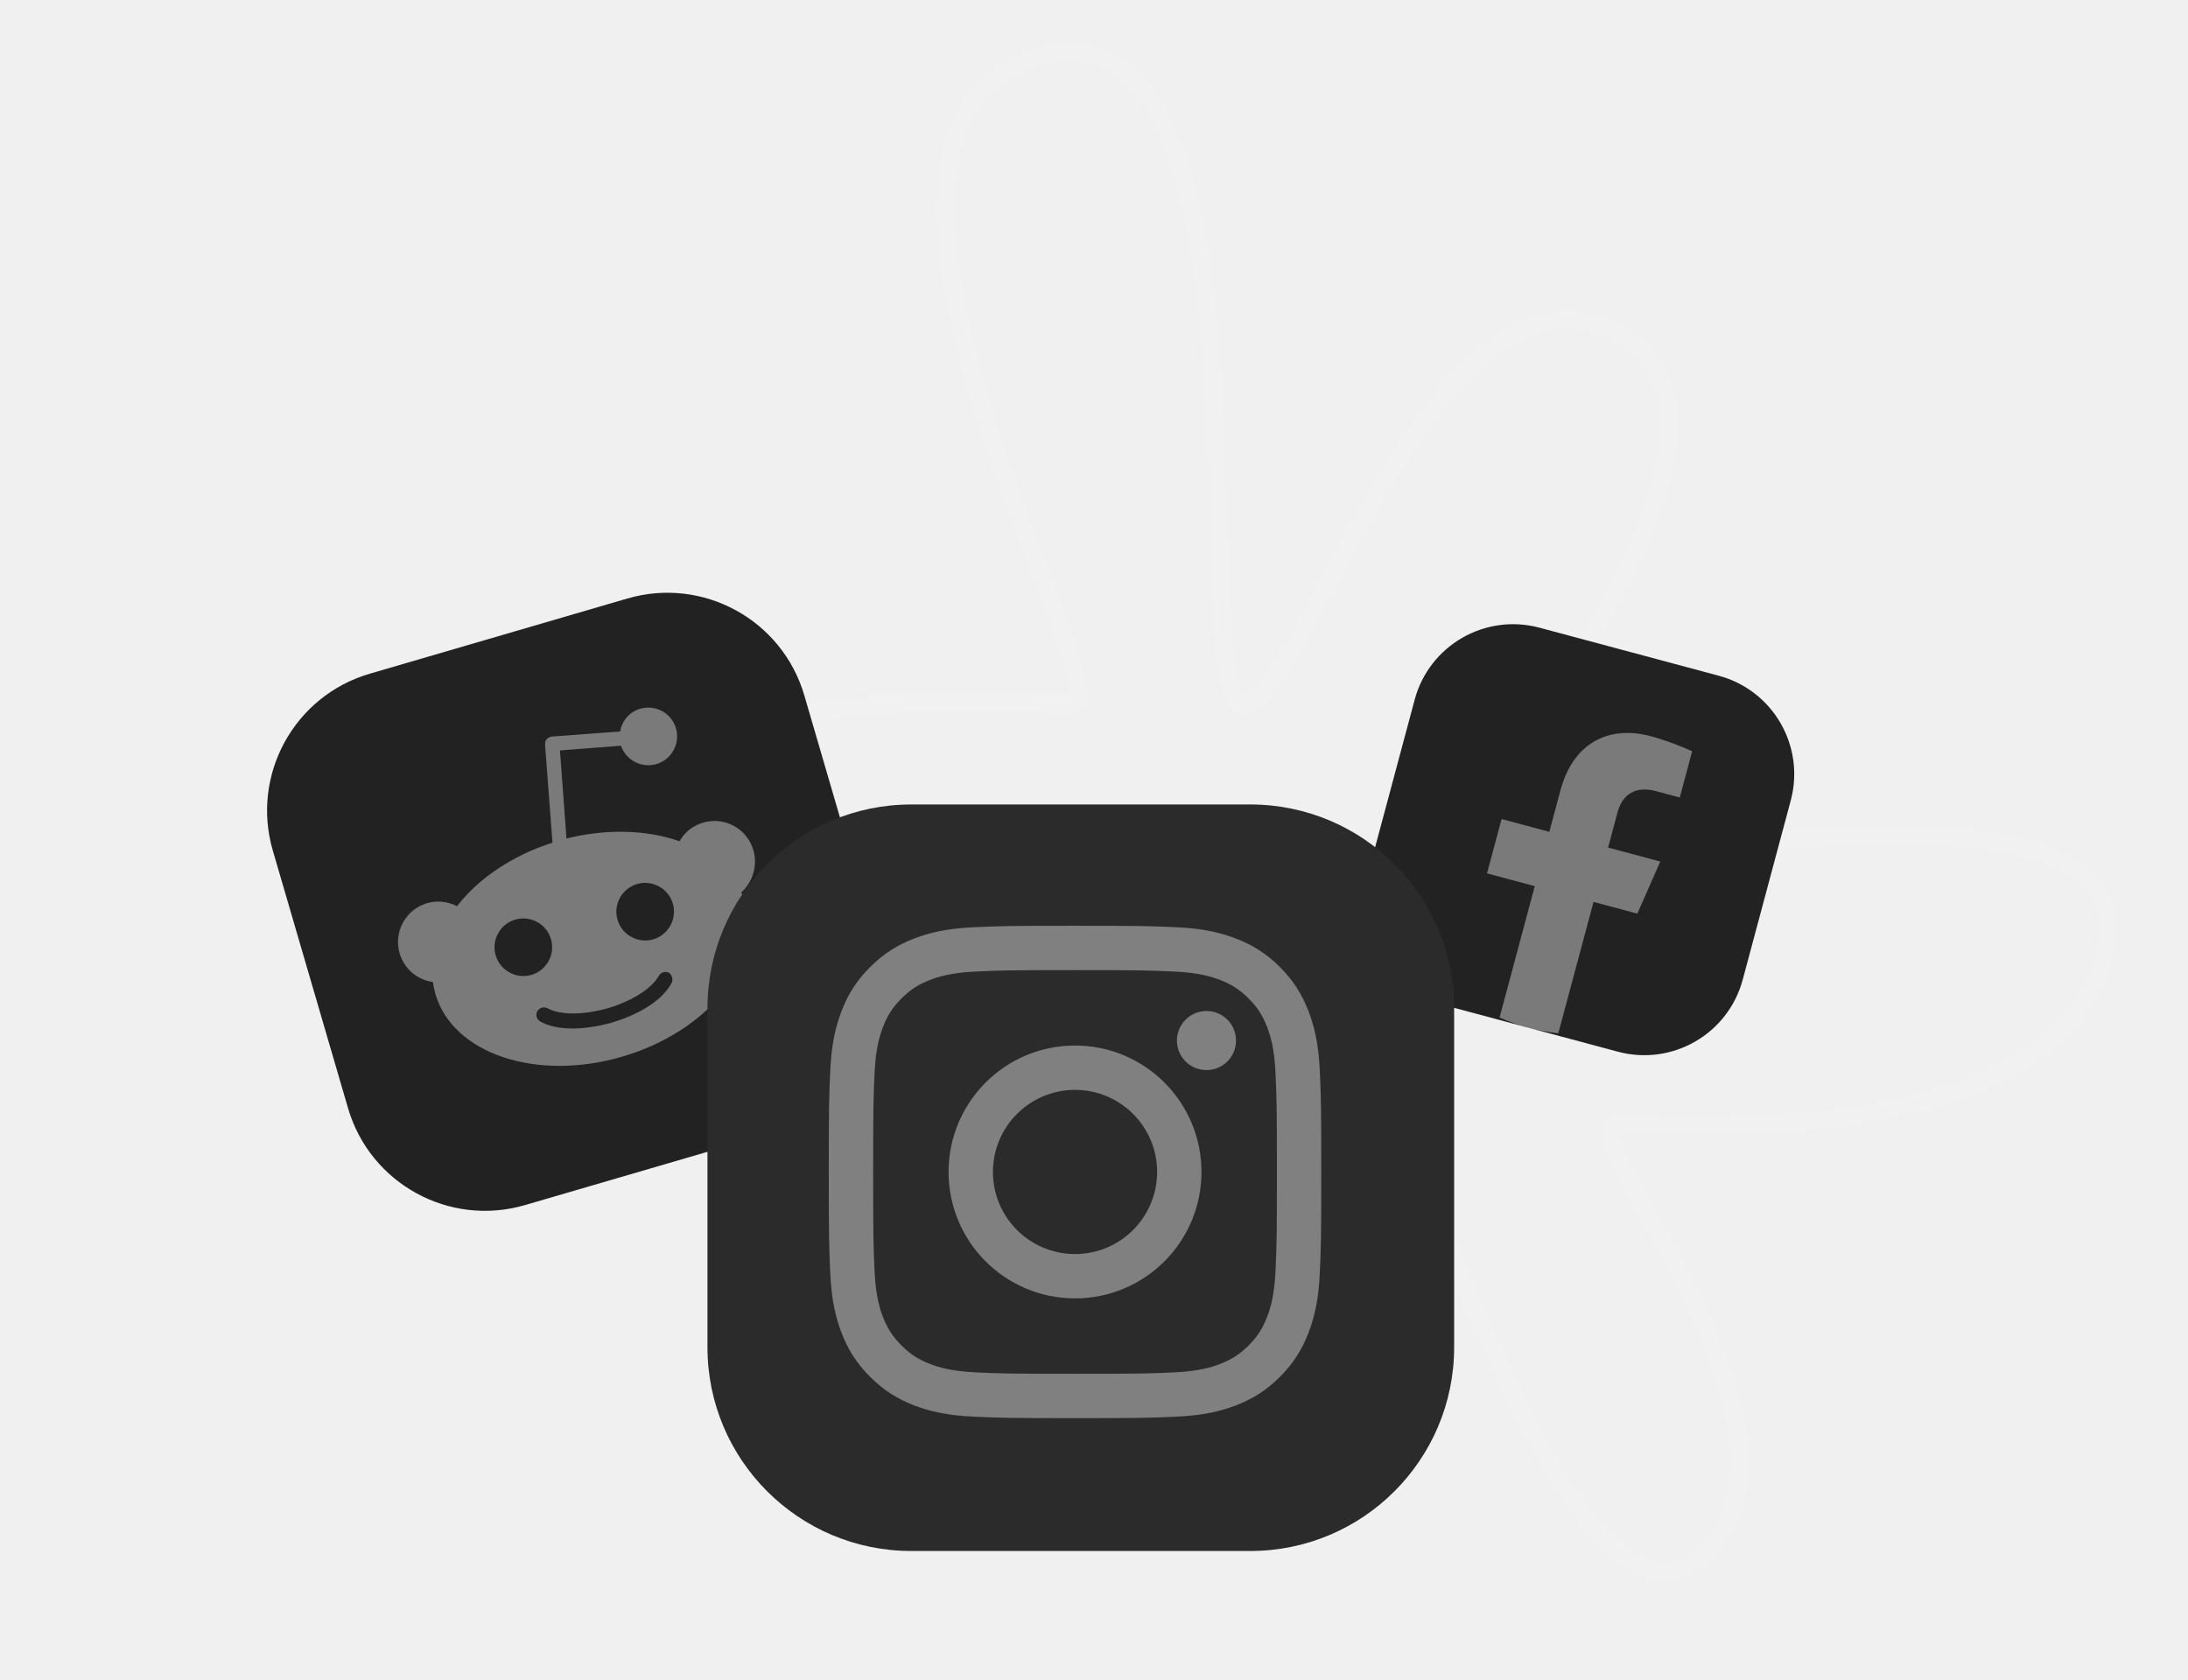
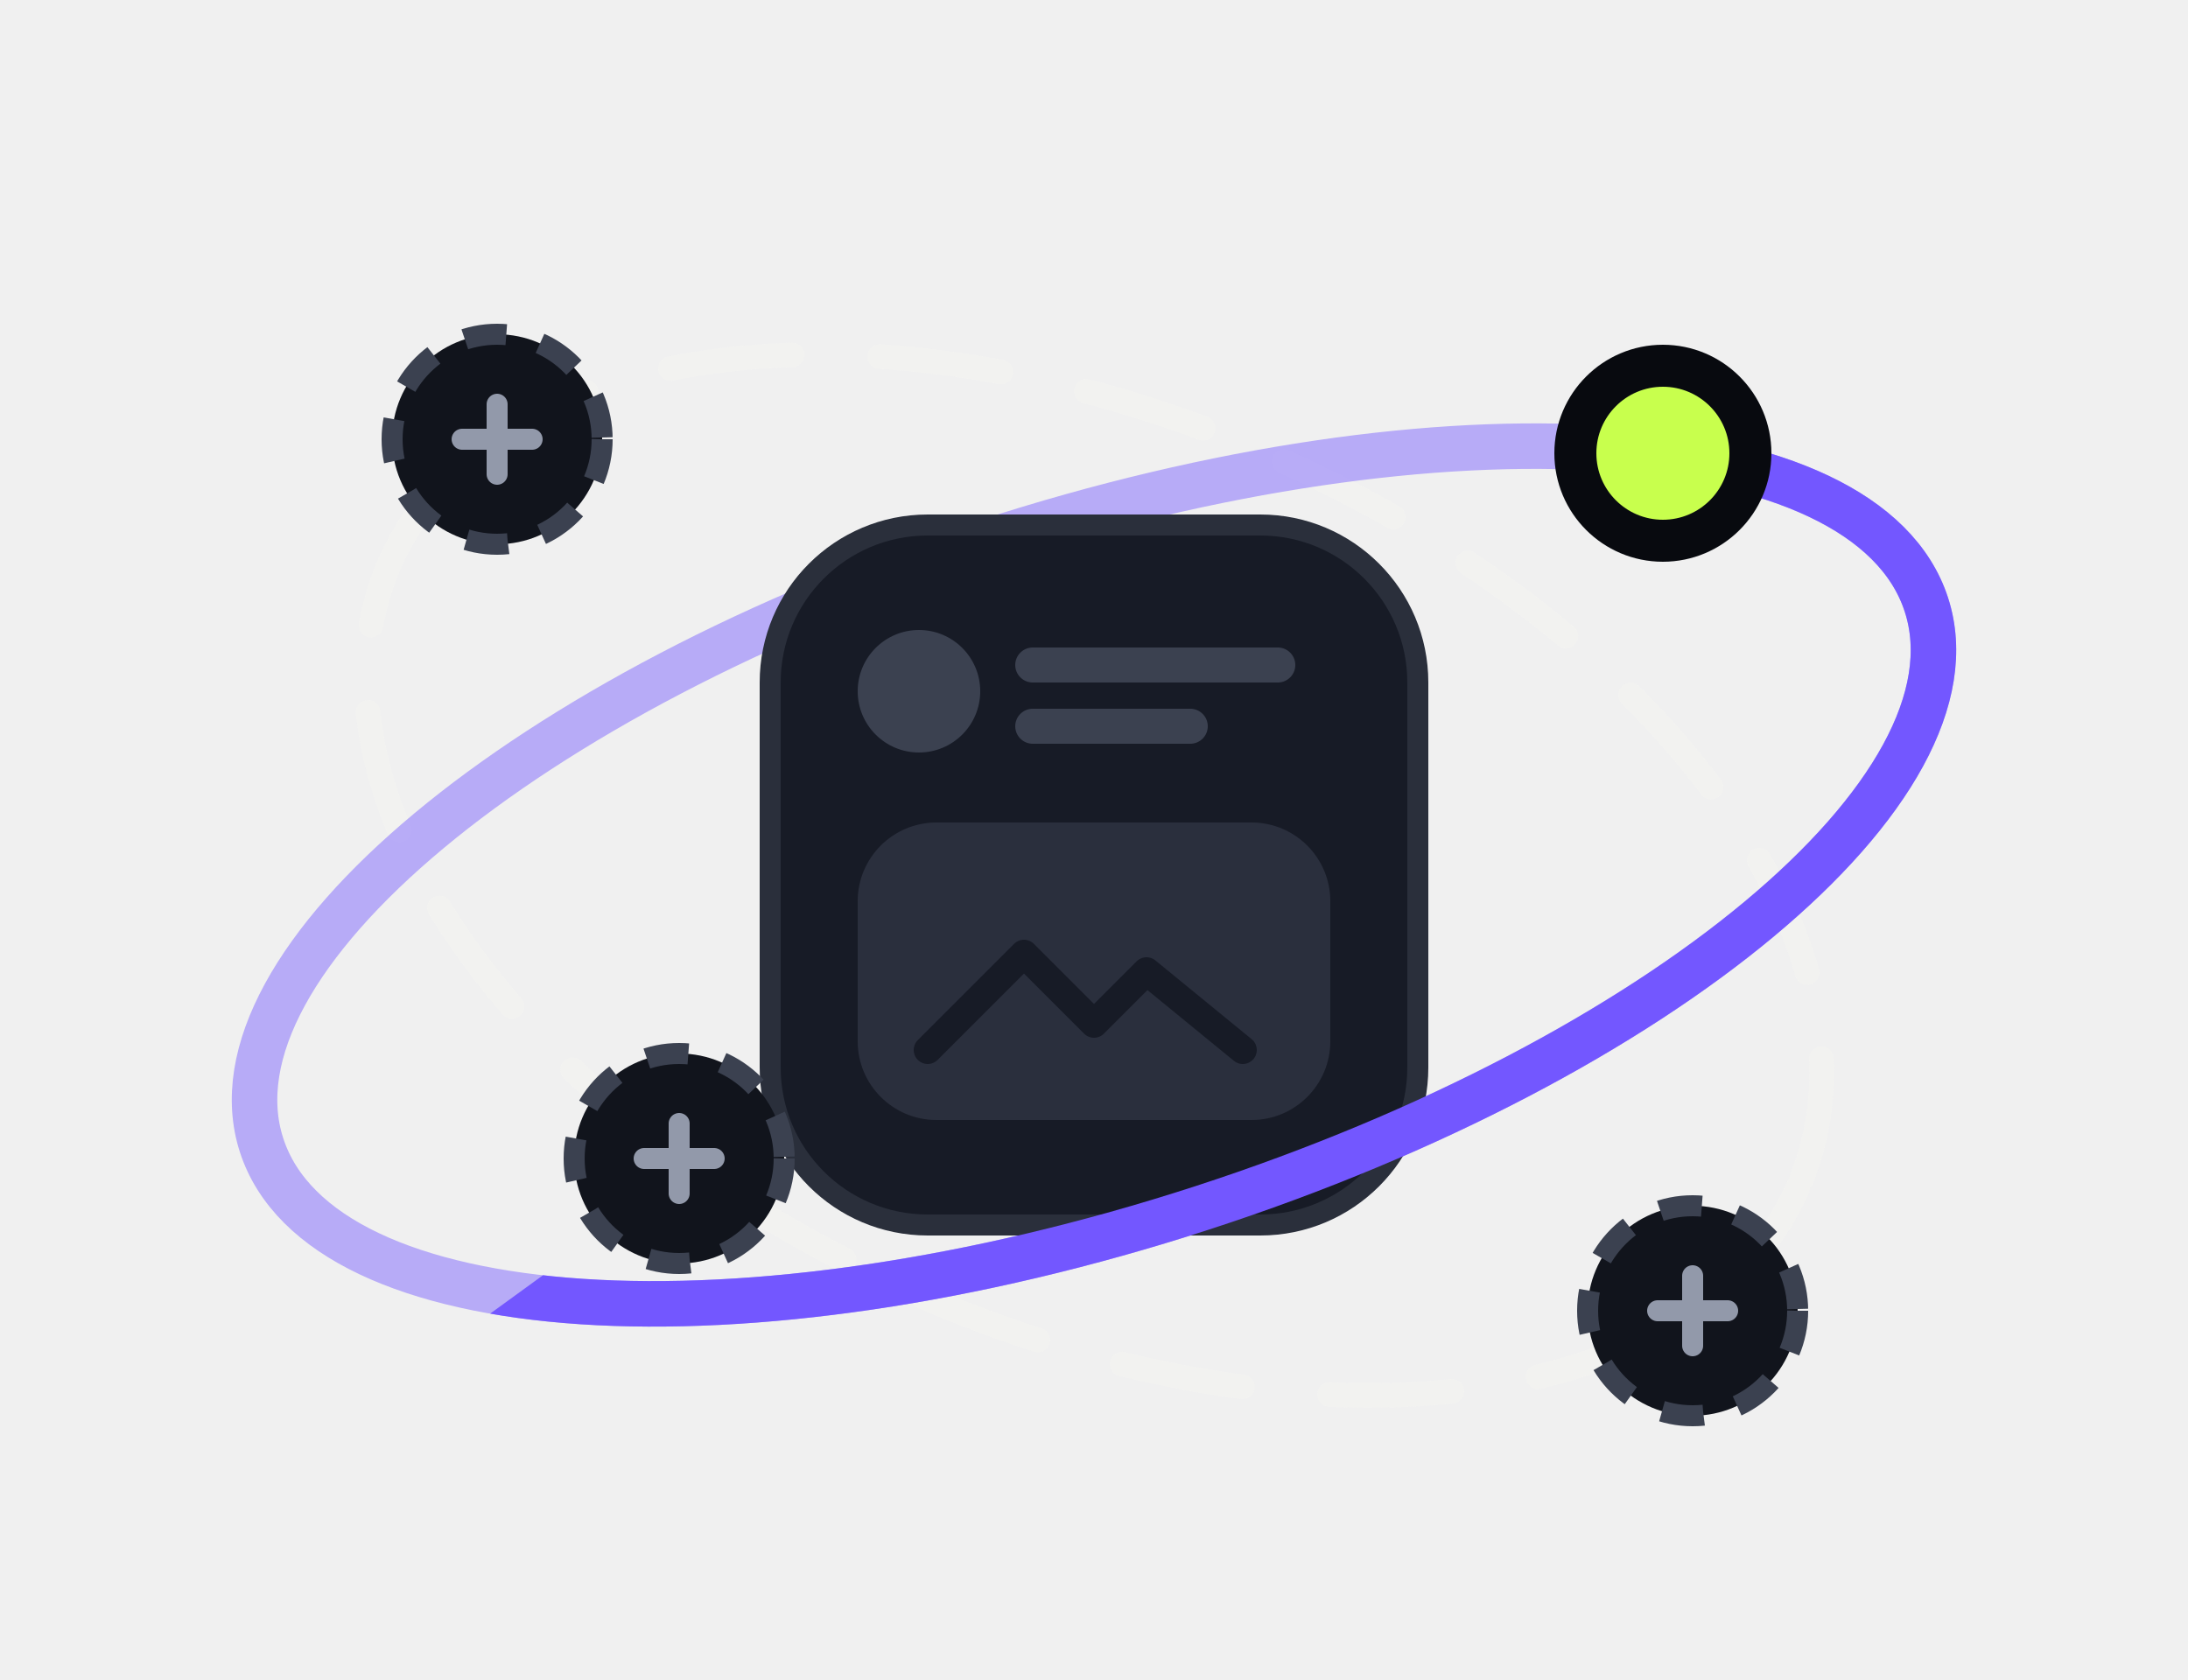
<svg xmlns="http://www.w3.org/2000/svg" width="125" height="96" viewBox="0 0 125 96" fill="none">
-   <path d="M71.052 40.26C67.67 40.26 73.437 -1.363 59.017 3.336C45.308 7.805 64.478 40.26 61.257 40.26C58.035 40.26 35.521 38.392 34.022 48.568C32.348 59.934 61.842 53.572 62.721 55.03C63.599 56.488 51.14 73.749 59.017 79.03C67.178 84.501 77.599 64.261 79.384 64.261C81.17 64.261 90.399 97.419 97.9 88.261C103.996 80.819 89.464 64.261 92.345 64.261C95.226 64.261 116.722 65.943 120.118 55.03C124.269 41.693 87.173 51.217 84.939 48.568C82.705 45.92 102.82 24.661 92.345 19.029C82.003 13.468 74.434 40.26 71.052 40.26Z" stroke="white" stroke-opacity="0.08" stroke-linecap="round" />
-   <rect x="13.302" y="40.781" width="31.633" height="31.633" rx="8.151" transform="rotate(-16.275 13.3018 40.7812)" fill="#232222" />
-   <path d="M43.039 48.577C42.681 47.351 41.396 46.647 40.171 47.005C39.567 47.181 39.102 47.568 38.825 48.072C37 47.43 34.697 47.331 32.362 47.916L31.991 42.88L35.478 42.613C35.757 43.437 36.647 43.91 37.499 43.661C38.369 43.407 38.872 42.489 38.618 41.619C38.364 40.749 37.446 40.246 36.576 40.5C35.955 40.682 35.526 41.192 35.432 41.797L31.529 42.089C31.417 42.103 31.315 42.152 31.242 42.231C31.169 42.31 31.142 42.414 31.137 42.531L31.563 48.15C29.222 48.91 27.311 50.219 26.111 51.784C25.611 51.525 24.988 51.437 24.402 51.608C23.177 51.966 22.473 53.251 22.831 54.476C23.095 55.382 23.851 55.99 24.736 56.117C24.762 56.34 24.812 56.576 24.879 56.807C25.875 60.217 30.638 61.813 35.539 60.382C40.44 58.951 43.597 55.043 42.601 51.633C42.534 51.403 42.454 51.195 42.356 50.992C42.981 50.424 43.303 49.482 43.039 48.577ZM28.317 54.589C28.063 53.719 28.566 52.802 29.436 52.548C30.306 52.294 31.224 52.797 31.478 53.667C31.732 54.537 31.229 55.454 30.359 55.708C29.489 55.962 28.571 55.459 28.317 54.589ZM38.361 56.186C37.594 57.585 35.555 58.258 34.951 58.434C34.348 58.61 32.244 59.128 30.867 58.374C30.661 58.261 30.583 57.994 30.696 57.788C30.81 57.581 31.076 57.503 31.282 57.617C32.154 58.094 33.683 57.918 34.731 57.612C35.778 57.306 37.144 56.638 37.64 55.761C37.753 55.554 38.019 55.476 38.226 55.59C38.402 55.731 38.474 55.979 38.361 56.186ZM37.32 53.676C36.45 53.93 35.532 53.427 35.278 52.557C35.024 51.687 35.527 50.769 36.397 50.515C37.267 50.261 38.185 50.764 38.439 51.634C38.693 52.505 38.19 53.422 37.32 53.676Z" fill="white" fill-opacity="0.4" />
-   <rect x="82.326" y="34.361" width="22.244" height="22.244" rx="5.822" transform="rotate(15 82.3262 34.3605)" fill="#232222" />
-   <path d="M93.541 52.208L94.85 49.231L91.87 48.432L92.41 46.418C92.637 45.568 93.275 44.851 94.609 45.208L95.965 45.571L96.673 42.928C96.673 42.928 95.5 42.388 94.325 42.073C91.87 41.416 89.868 42.474 89.147 45.166L88.513 47.533L85.785 46.802L84.953 49.907L87.681 50.638L85.669 58.146C86.194 58.379 86.742 58.573 87.313 58.726C87.883 58.879 88.455 58.985 89.026 59.045L91.038 51.538L93.541 52.208Z" fill="white" fill-opacity="0.4" />
-   <rect x="40.417" y="45.97" width="42.658" height="42.658" rx="11.644" fill="#2C2B2B" />
-   <path d="M56.727 66.969C56.727 64.379 58.826 62.279 61.416 62.279C64.006 62.279 66.106 64.379 66.106 66.969C66.106 69.559 64.006 71.659 61.416 71.659C58.826 71.659 56.727 69.559 56.727 66.969ZM54.192 66.969C54.192 70.959 57.426 74.193 61.416 74.193C65.406 74.193 68.64 70.959 68.64 66.969C68.64 62.979 65.406 59.745 61.416 59.745C57.426 59.745 54.192 62.979 54.192 66.969M67.237 59.459C67.237 59.793 67.336 60.119 67.522 60.397C67.707 60.675 67.971 60.891 68.279 61.019C68.588 61.147 68.927 61.18 69.254 61.115C69.582 61.05 69.883 60.89 70.119 60.654C70.355 60.418 70.516 60.117 70.581 59.79C70.647 59.462 70.613 59.123 70.486 58.814C70.358 58.506 70.142 58.242 69.864 58.056C69.587 57.871 69.26 57.772 68.926 57.771H68.926C68.478 57.772 68.049 57.949 67.732 58.266C67.416 58.582 67.238 59.011 67.237 59.459ZM55.732 78.42C54.361 78.358 53.615 78.129 53.12 77.936C52.463 77.681 51.994 77.376 51.502 76.884C51.009 76.392 50.704 75.924 50.449 75.267C50.256 74.772 50.028 74.026 49.965 72.655C49.897 71.172 49.883 70.726 49.883 66.969C49.883 63.212 49.898 62.768 49.965 61.284C50.028 59.913 50.258 59.168 50.449 58.672C50.705 58.015 51.01 57.546 51.502 57.053C51.994 56.561 52.462 56.256 53.12 56.001C53.615 55.808 54.361 55.58 55.732 55.517C57.215 55.449 57.661 55.435 61.416 55.435C65.171 55.435 65.617 55.45 67.101 55.517C68.473 55.58 69.217 55.81 69.713 56.001C70.37 56.256 70.839 56.562 71.332 57.054C71.824 57.546 72.128 58.015 72.384 58.672C72.577 59.167 72.806 59.913 72.868 61.284C72.936 62.769 72.95 63.213 72.95 66.97C72.95 70.726 72.936 71.171 72.868 72.655C72.805 74.026 72.576 74.772 72.384 75.267C72.128 75.924 71.824 76.393 71.332 76.884C70.84 77.376 70.37 77.681 69.713 77.937C69.218 78.13 68.473 78.358 67.101 78.421C65.618 78.489 65.173 78.502 61.416 78.502C57.659 78.502 57.215 78.489 55.732 78.421M55.616 52.986C54.118 53.054 53.095 53.292 52.201 53.64C51.276 53.999 50.492 54.481 49.709 55.262C48.926 56.044 48.445 56.828 48.086 57.754C47.739 58.649 47.501 59.672 47.433 61.169C47.364 62.669 47.348 63.149 47.348 66.969C47.348 70.79 47.364 71.269 47.433 72.769C47.501 74.267 47.739 75.29 48.086 76.184C48.445 77.109 48.926 77.894 49.709 78.676C50.492 79.457 51.275 79.939 52.201 80.299C53.096 80.646 54.118 80.884 55.616 80.952C57.117 81.02 57.595 81.037 61.416 81.037C65.236 81.037 65.716 81.021 67.216 80.952C68.713 80.884 69.736 80.646 70.63 80.299C71.555 79.939 72.34 79.458 73.123 78.676C73.906 77.894 74.385 77.109 74.745 76.184C75.093 75.29 75.332 74.267 75.399 72.769C75.467 71.268 75.483 70.79 75.483 66.969C75.483 63.149 75.467 62.669 75.399 61.169C75.331 59.671 75.093 58.648 74.745 57.754C74.385 56.829 73.904 56.045 73.123 55.262C72.341 54.479 71.555 53.999 70.632 53.64C69.736 53.292 68.713 53.053 67.217 52.986C65.717 52.918 65.237 52.901 61.417 52.901C57.598 52.901 57.117 52.917 55.616 52.986" fill="white" fill-opacity="0.4" />
+   <defs>
+     <clipPath id="f">
+       <rect x="-20" y="50" width="165" height="60" transform="rotate(-18 62.5 50)" />
+     </clipPath>
+   </defs>
+   <ellipse cx="62.5" cy="50" rx="44" ry="26" transform="rotate(24 62.5 50)" stroke="#F7F7F2" stroke-opacity=".3" stroke-width="1.4" stroke-linecap="round" stroke-dasharray="7 5" />
+   <ellipse cx="62.5" cy="50" rx="50" ry="20" transform="rotate(-18 62.5 50)" stroke="#7357FF" stroke-opacity=".45" stroke-width="2.6" />
+   <rect x="44" y="30" width="37" height="40" rx="9" fill="#171B26" stroke="#2A2F3B" stroke-width="1.2" />
+   <circle cx="52.5" cy="39.5" r="3.5" fill="#3B4150" />
+   <path d="M59 38h14M59 41.5h9" stroke="#3B4150" stroke-width="2" stroke-linecap="round" />
+   <rect x="49" y="47" width="27" height="17" rx="4.5" fill="#3B4150" fill-opacity=".55" />
+   <path d="m53 60 5.5-5.5 4 4 3-3 5.5 4.5" stroke="#171B26" stroke-width="1.6" stroke-linecap="round" stroke-linejoin="round" />
+   <ellipse cx="62.5" cy="50" rx="50" ry="20" transform="rotate(-18 62.5 50)" stroke="#7357FF" stroke-width="2.6" clip-path="url(#f)" />
+   <circle cx="28.4" cy="25.1" r="6" fill="#11141C" stroke="#3B4150" stroke-width="1.2" stroke-dasharray="2.4 2" />
+   <path d="M26.4 25.1h4M28.4 23.1v4" stroke="#9299AA" stroke-width="1.2" stroke-linecap="round" />
+   <circle cx="96.7" cy="74.9" r="6" fill="#11141C" stroke="#3B4150" stroke-width="1.2" stroke-dasharray="2.4 2" />
+   <path d="M94.7 74.9h4M96.7 72.9v4" stroke="#9299AA" stroke-width="1.2" stroke-linecap="round" />
+   <circle cx="38.8" cy="66.2" r="6" fill="#11141C" stroke="#3B4150" stroke-width="1.2" stroke-dasharray="2.4 2" />
+   <path d="M36.8 66.2h4M38.8 64.2v4" stroke="#9299AA" stroke-width="1.2" stroke-linecap="round" />
+   <circle cx="95" cy="25.9" r="5" fill="#C8FF4D" stroke="#080A0F" stroke-width="2.4" />
</svg>
